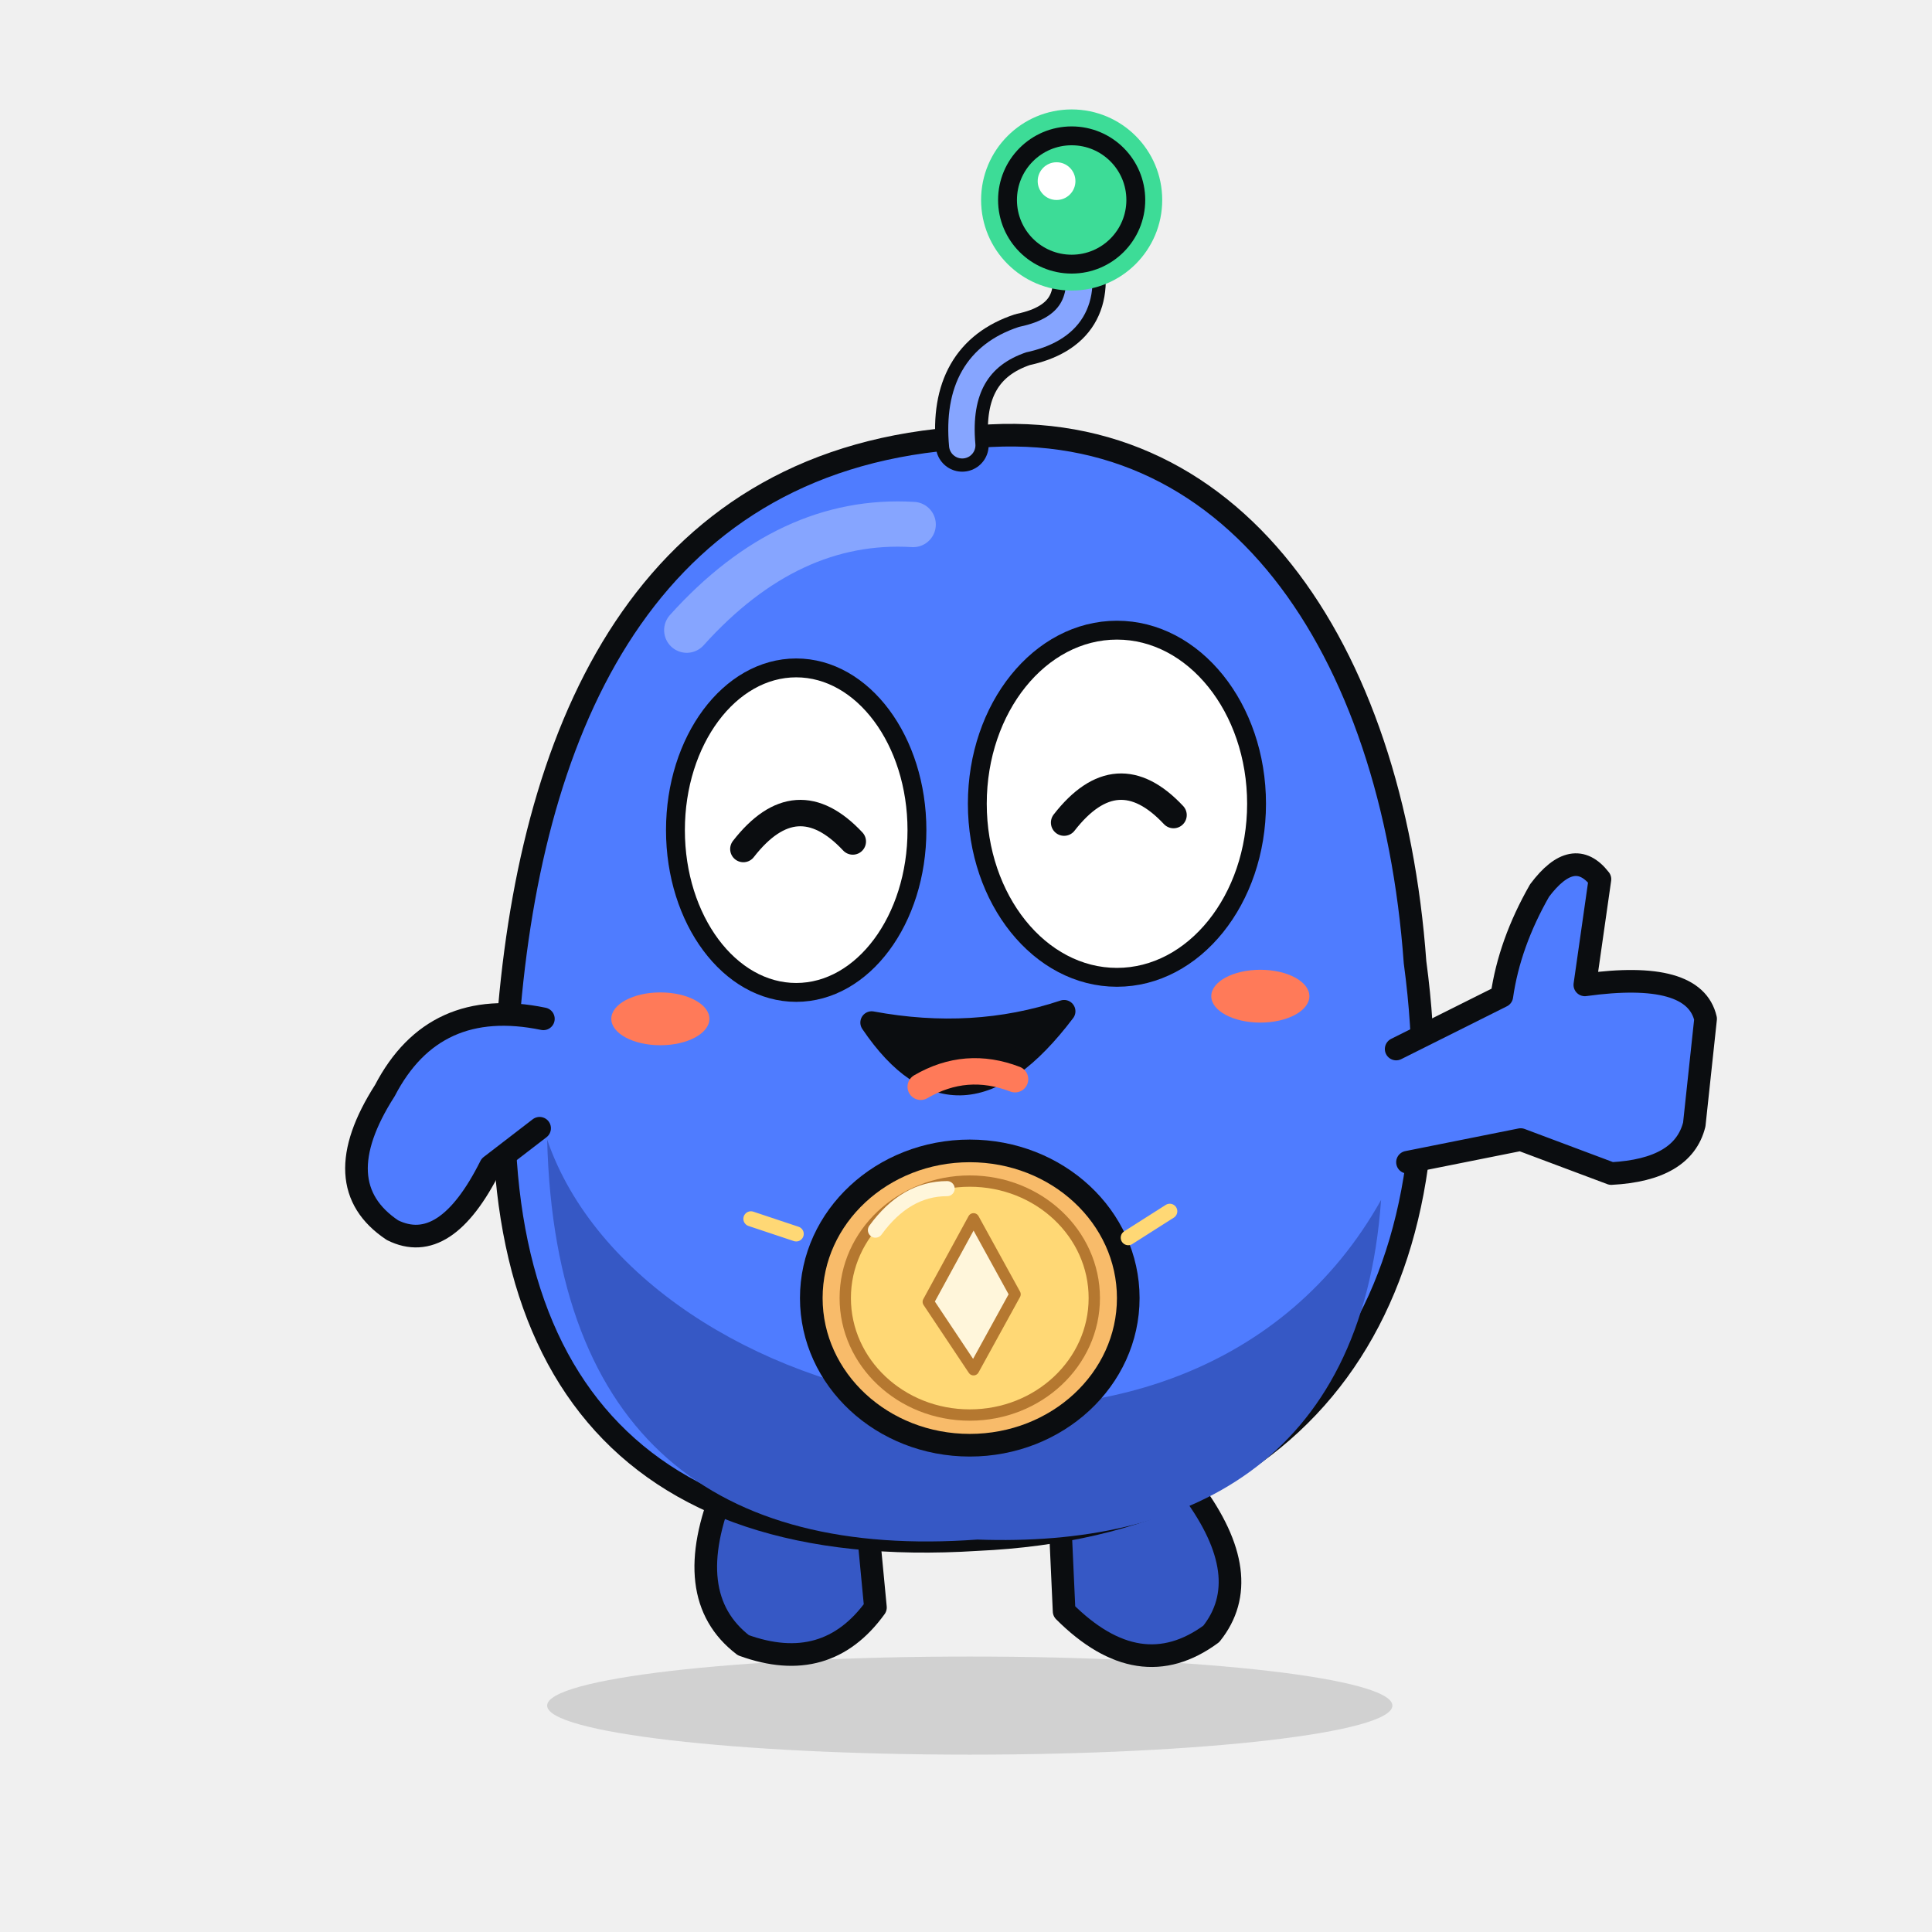
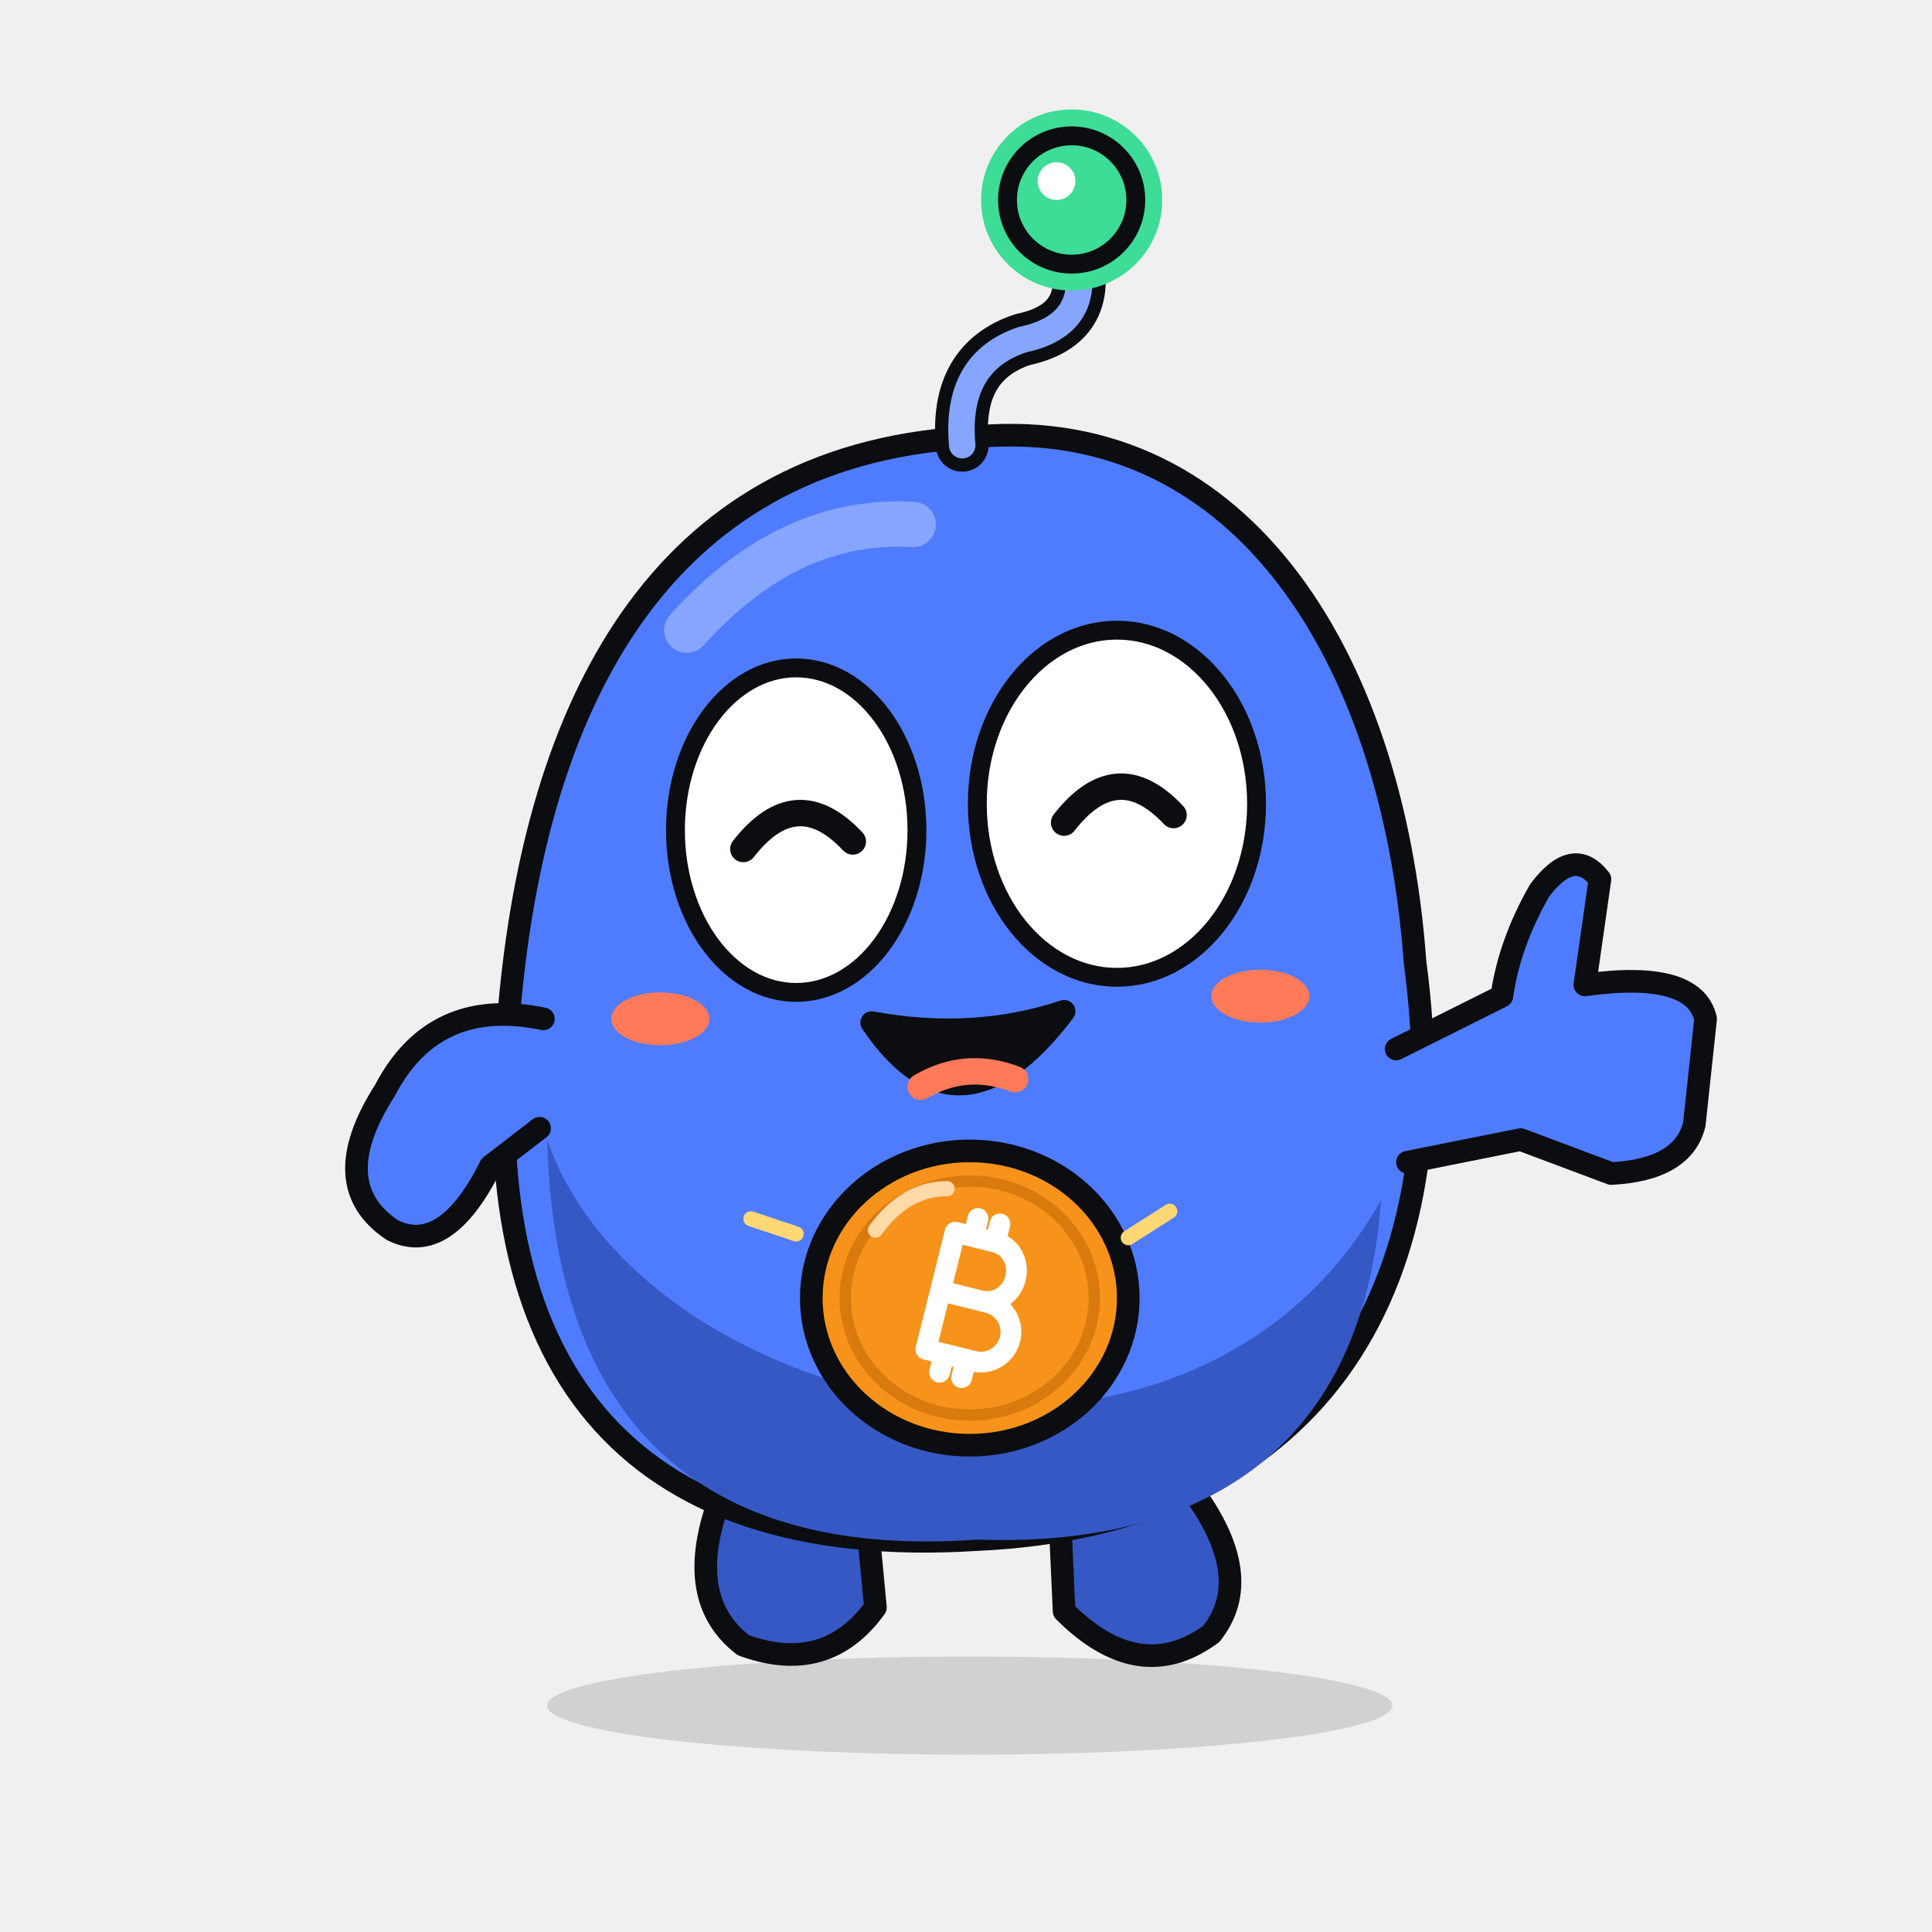
<svg xmlns="http://www.w3.org/2000/svg" viewBox="0 0 512 512" role="img" aria-labelledby="title desc">
  <g id="shadow" opacity=".14">
    <ellipse cx="257" cy="452" rx="112" ry="13" fill="#0b0d10" stroke="none" stroke-width="6" />
  </g>
  <g id="character">
    <g id="legs">
      <g id="leg-left">
        <path d="M192 394 Q180 423 197 436 Q219 444 232 426 L230 405" fill="#3658c5" stroke="#0b0d10" stroke-width="6" stroke-linecap="round" stroke-linejoin="round" />
      </g>
      <g id="leg-right">
        <path d="M281 405 L282 427 Q302 447 321 433 Q333 418 316 395" fill="#3658c5" stroke="#0b0d10" stroke-width="6" stroke-linecap="round" stroke-linejoin="round" />
      </g>
    </g>
    <g id="body">
      <path d="M256 116 C327 108 369 172 375 255 C387 344 347 404 259 408 C165 414 125 361 135 267 C142 188 174 121 256 116 Z" fill="#4f7cff" stroke="#0b0d10" stroke-width="6" stroke-linecap="round" stroke-linejoin="round" />
      <path d="M145 302 C170 375 315 409 366 318 C361 388 314 410 259 408 C190 413 147 381 145 302 Z" fill="#3658c5" stroke="none" stroke-width="0" stroke-linecap="round" stroke-linejoin="round" />
      <path d="M182 167 Q209 137 242 139" fill="none" stroke="#86a5ff" stroke-width="12" stroke-linecap="round" stroke-linejoin="round" />
    </g>
    <g id="antenna">
      <path d="M255 118 Q253 96 271 90 Q290 86 285 67" fill="none" stroke="#0b0d10" stroke-width="14" stroke-linecap="round" stroke-linejoin="round" />
      <path d="M255 118 Q253 96 271 90 Q290 86 285 67" fill="none" stroke="#86a5ff" stroke-width="7" stroke-linecap="round" stroke-linejoin="round" />
    </g>
    <g id="antenna-light">
      <ellipse cx="284" cy="53" rx="24" ry="24" fill="#3ddc97" stroke="none" stroke-width="6" />
      <ellipse cx="284" cy="53" rx="17" ry="17" fill="#3ddc97" stroke="#0b0d10" stroke-width="5" />
      <ellipse cx="280" cy="48" rx="5" ry="5" fill="#ffffff" stroke="none" stroke-width="6" />
    </g>
    <g id="eyes">
      <g id="eye-left">
        <ellipse cx="211" cy="220" rx="32" ry="43" fill="#ffffff" stroke="#0b0d10" stroke-width="5" />
        <path d="M197 225 Q211 207 226 223" fill="none" stroke="#0b0d10" stroke-width="7" stroke-linecap="round" stroke-linejoin="round" />
      </g>
      <g id="eye-right">
        <ellipse cx="296" cy="213" rx="37" ry="46" fill="#ffffff" stroke="#0b0d10" stroke-width="5" />
        <path d="M282 218 Q296 200 311 216" fill="none" stroke="#0b0d10" stroke-width="7" stroke-linecap="round" stroke-linejoin="round" />
      </g>
    </g>
    <g id="cheeks">
      <ellipse cx="175" cy="270" rx="13" ry="7" fill="#ff7a59" stroke="none" stroke-width="6" />
      <ellipse cx="334" cy="264" rx="13" ry="7" fill="#ff7a59" stroke="none" stroke-width="6" />
    </g>
    <g id="mouth">
      <path d="M231 271 Q254 305 282 268 Q258 276 231 271 Z" fill="#0b0d10" stroke="#0b0d10" stroke-width="6" stroke-linecap="round" stroke-linejoin="round" />
      <path d="M244 288 Q256 281 269 286" fill="none" stroke="#ff7a59" stroke-width="7" stroke-linecap="round" stroke-linejoin="round" />
    </g>
    <g id="coin">
-       <ellipse cx="257" cy="344" rx="42" ry="39" fill="#f8bb6a" stroke="#0b0d10" stroke-width="6" />
-       <ellipse cx="257" cy="344" rx="33" ry="31" fill="#ffd875" stroke="#b57830" stroke-width="3" />
-       <path d="M258 323 L269 343 L258 363 L246 345 Z" fill="#fff6db" stroke="#b57830" stroke-width="3" stroke-linecap="round" stroke-linejoin="round" />
-       <path d="M232 326 Q240 315 251 315" fill="none" stroke="#fff6db" stroke-width="4" stroke-linecap="round" stroke-linejoin="round" />
+       <ellipse cx="257" cy="344" rx="42" ry="39" fill="#f7931a" stroke="#0b0d10" stroke-width="6" />
+       <ellipse cx="257" cy="344" rx="33" ry="31" fill="#f7931a" stroke="#d97a0f" stroke-width="3" />
+       <g transform="translate(257 344) rotate(14)">
+         <path d="M-8 -16 L-8 16 M-8 -16 H3 A7.5 8 0 0 1 3 0 H-8 M-8 0 H5 A8 8 0 0 1 5 16 H-8 M-3 -21 V-16 M3 -21 V-16 M-3 16 V21 M3 16 V21" fill="none" stroke="#ffffff" stroke-width="5.5" stroke-linecap="round" stroke-linejoin="round" />
+       </g>
+       <path d="M232 326 Q240 315 251 315" fill="none" stroke="#ffd9a8" stroke-width="4" stroke-linecap="round" stroke-linejoin="round" />
      <path d="M211 327 L199 323 M299 328 L310 321" fill="none" stroke="#ffd875" stroke-width="4" stroke-linecap="round" stroke-linejoin="round" />
    </g>
    <g id="arms">
      <g id="arm-left">
        <path d="M144 270 Q115 264 102 289 Q86 314 104 326 Q118 333 130 309 L143 299" fill="#4f7cff" stroke="#0b0d10" stroke-width="6" stroke-linecap="round" stroke-linejoin="round" />
      </g>
      <g id="arm-right">
        <path d="M370 278 L398 264 Q400 250 408 236 Q417 224 424 233 L420 261 Q449 257 452 270 L449 298 Q446 310 427 311 L403 302 L373 308" fill="#4f7cff" stroke="#0b0d10" stroke-width="6" stroke-linecap="round" stroke-linejoin="round" />
      </g>
    </g>
    <g id="props" />
    <g id="effects" />
  </g>
</svg>
